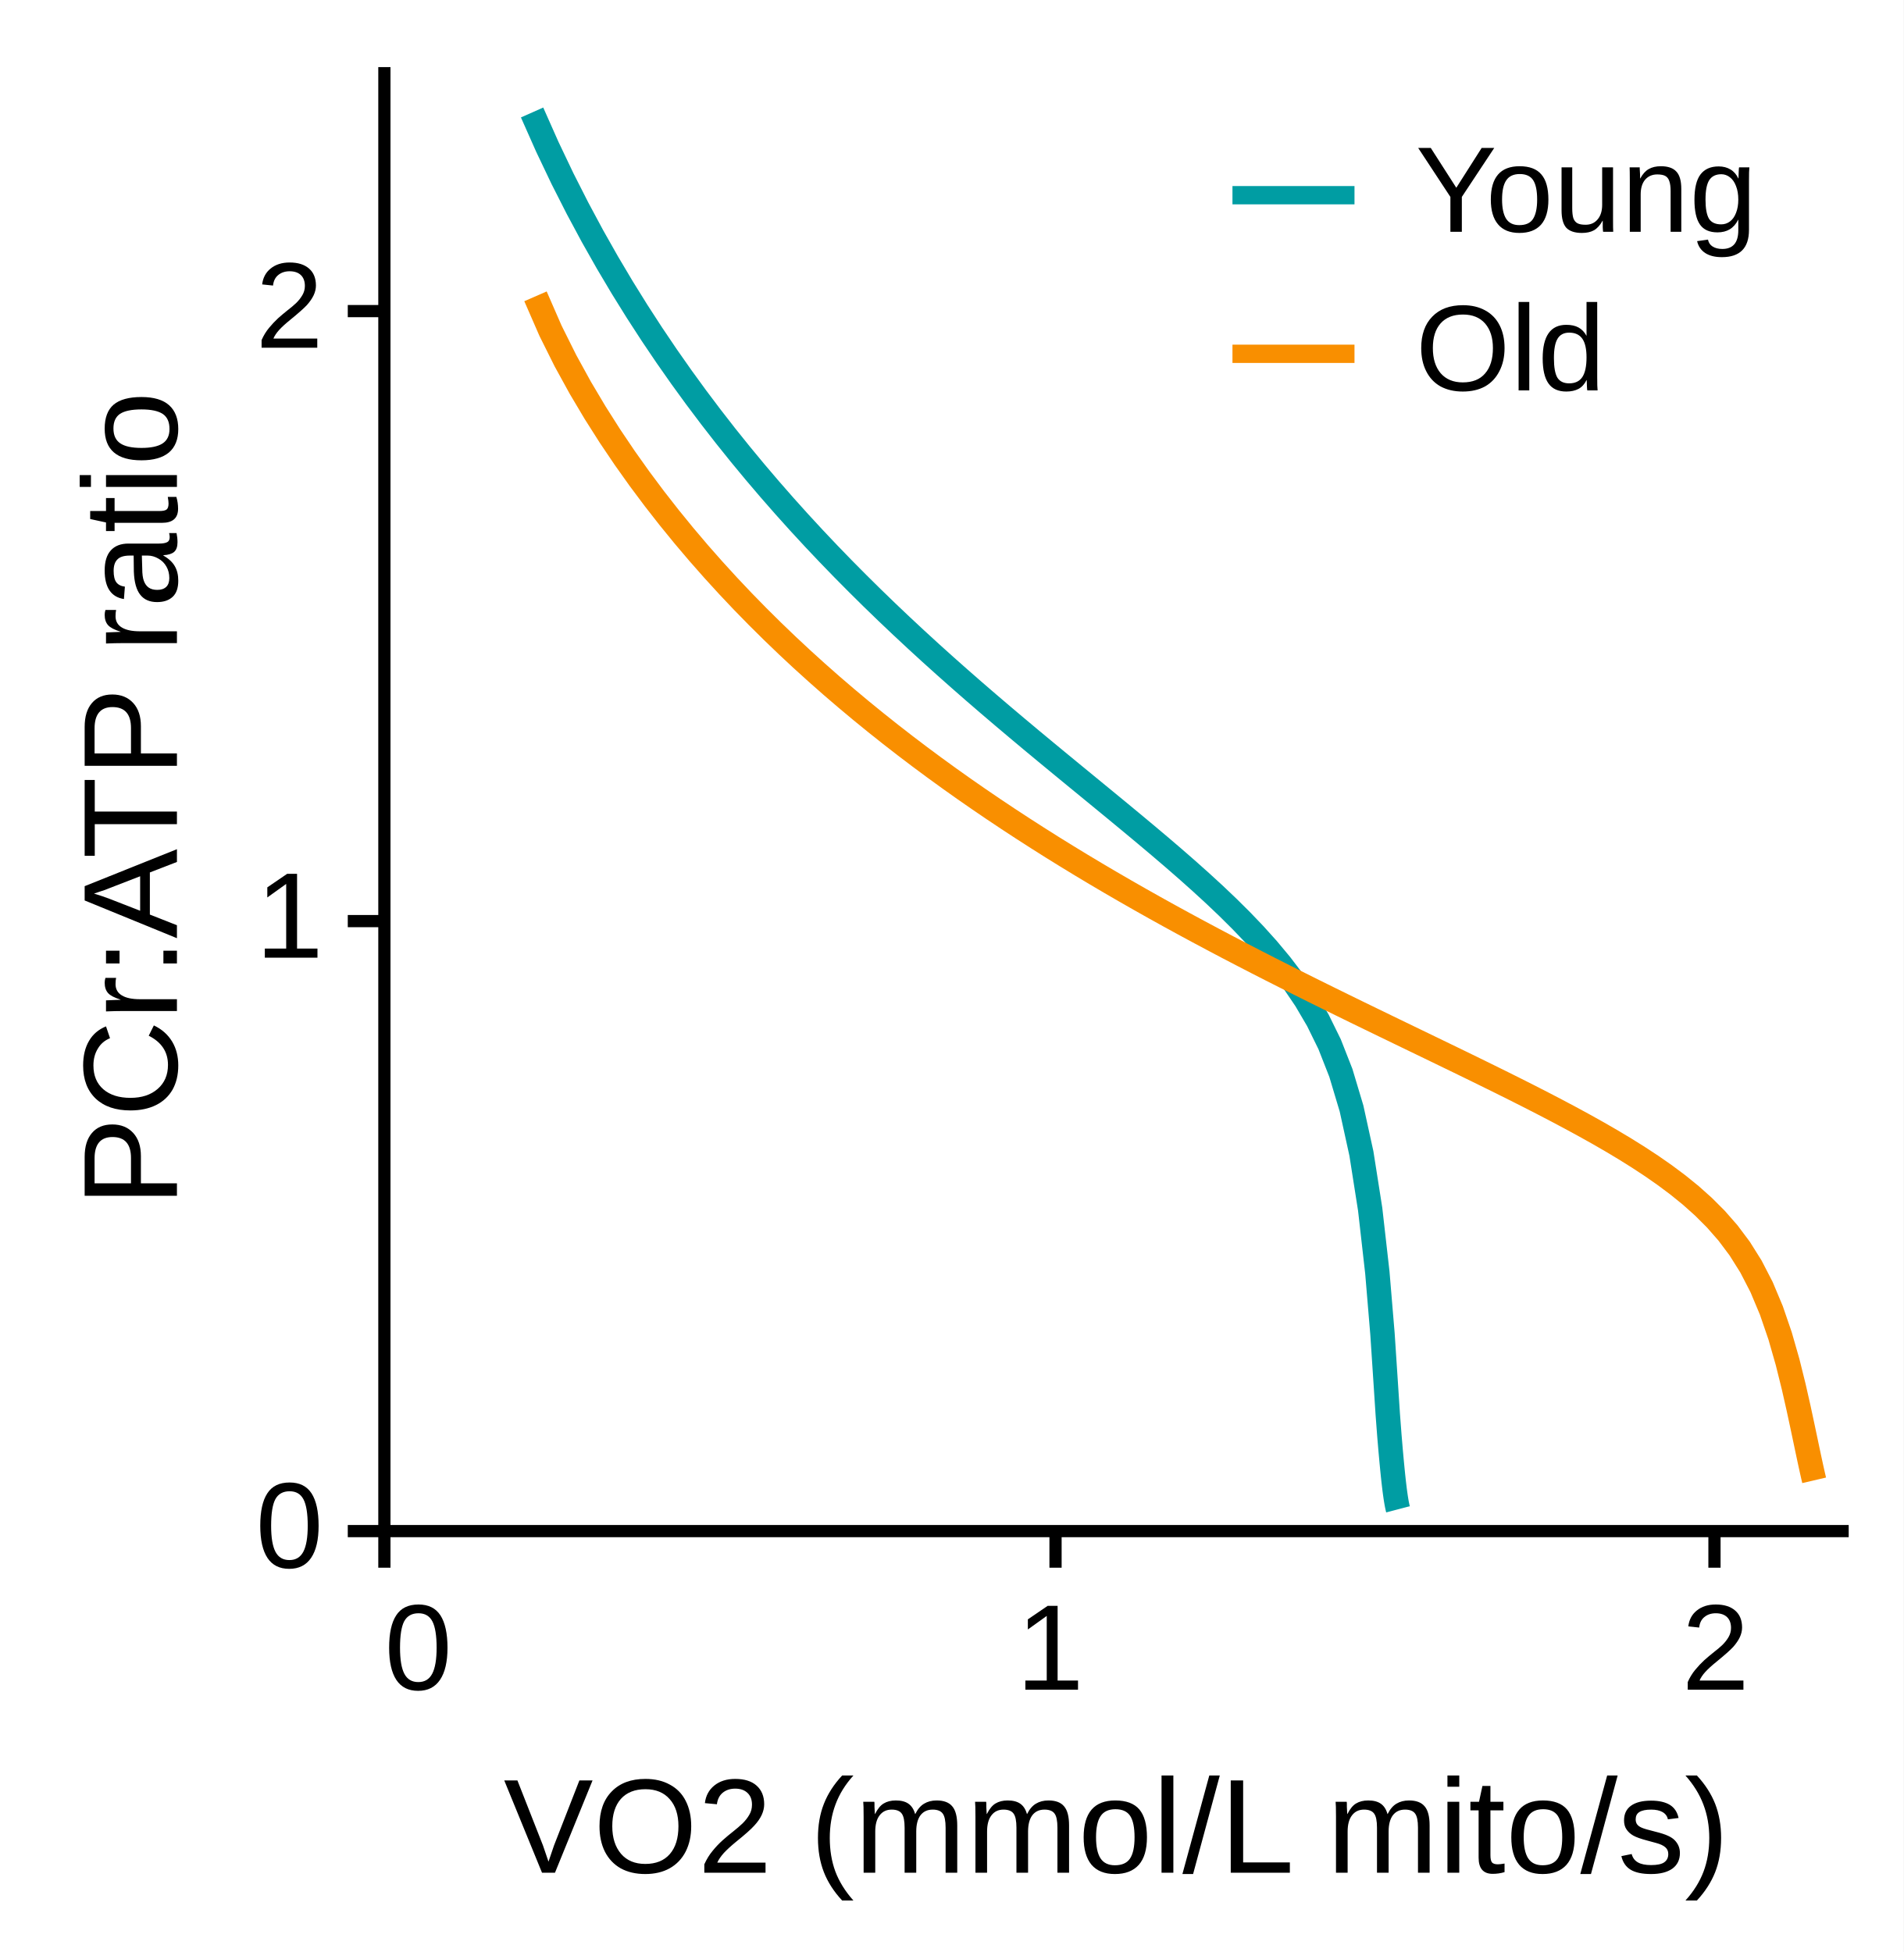
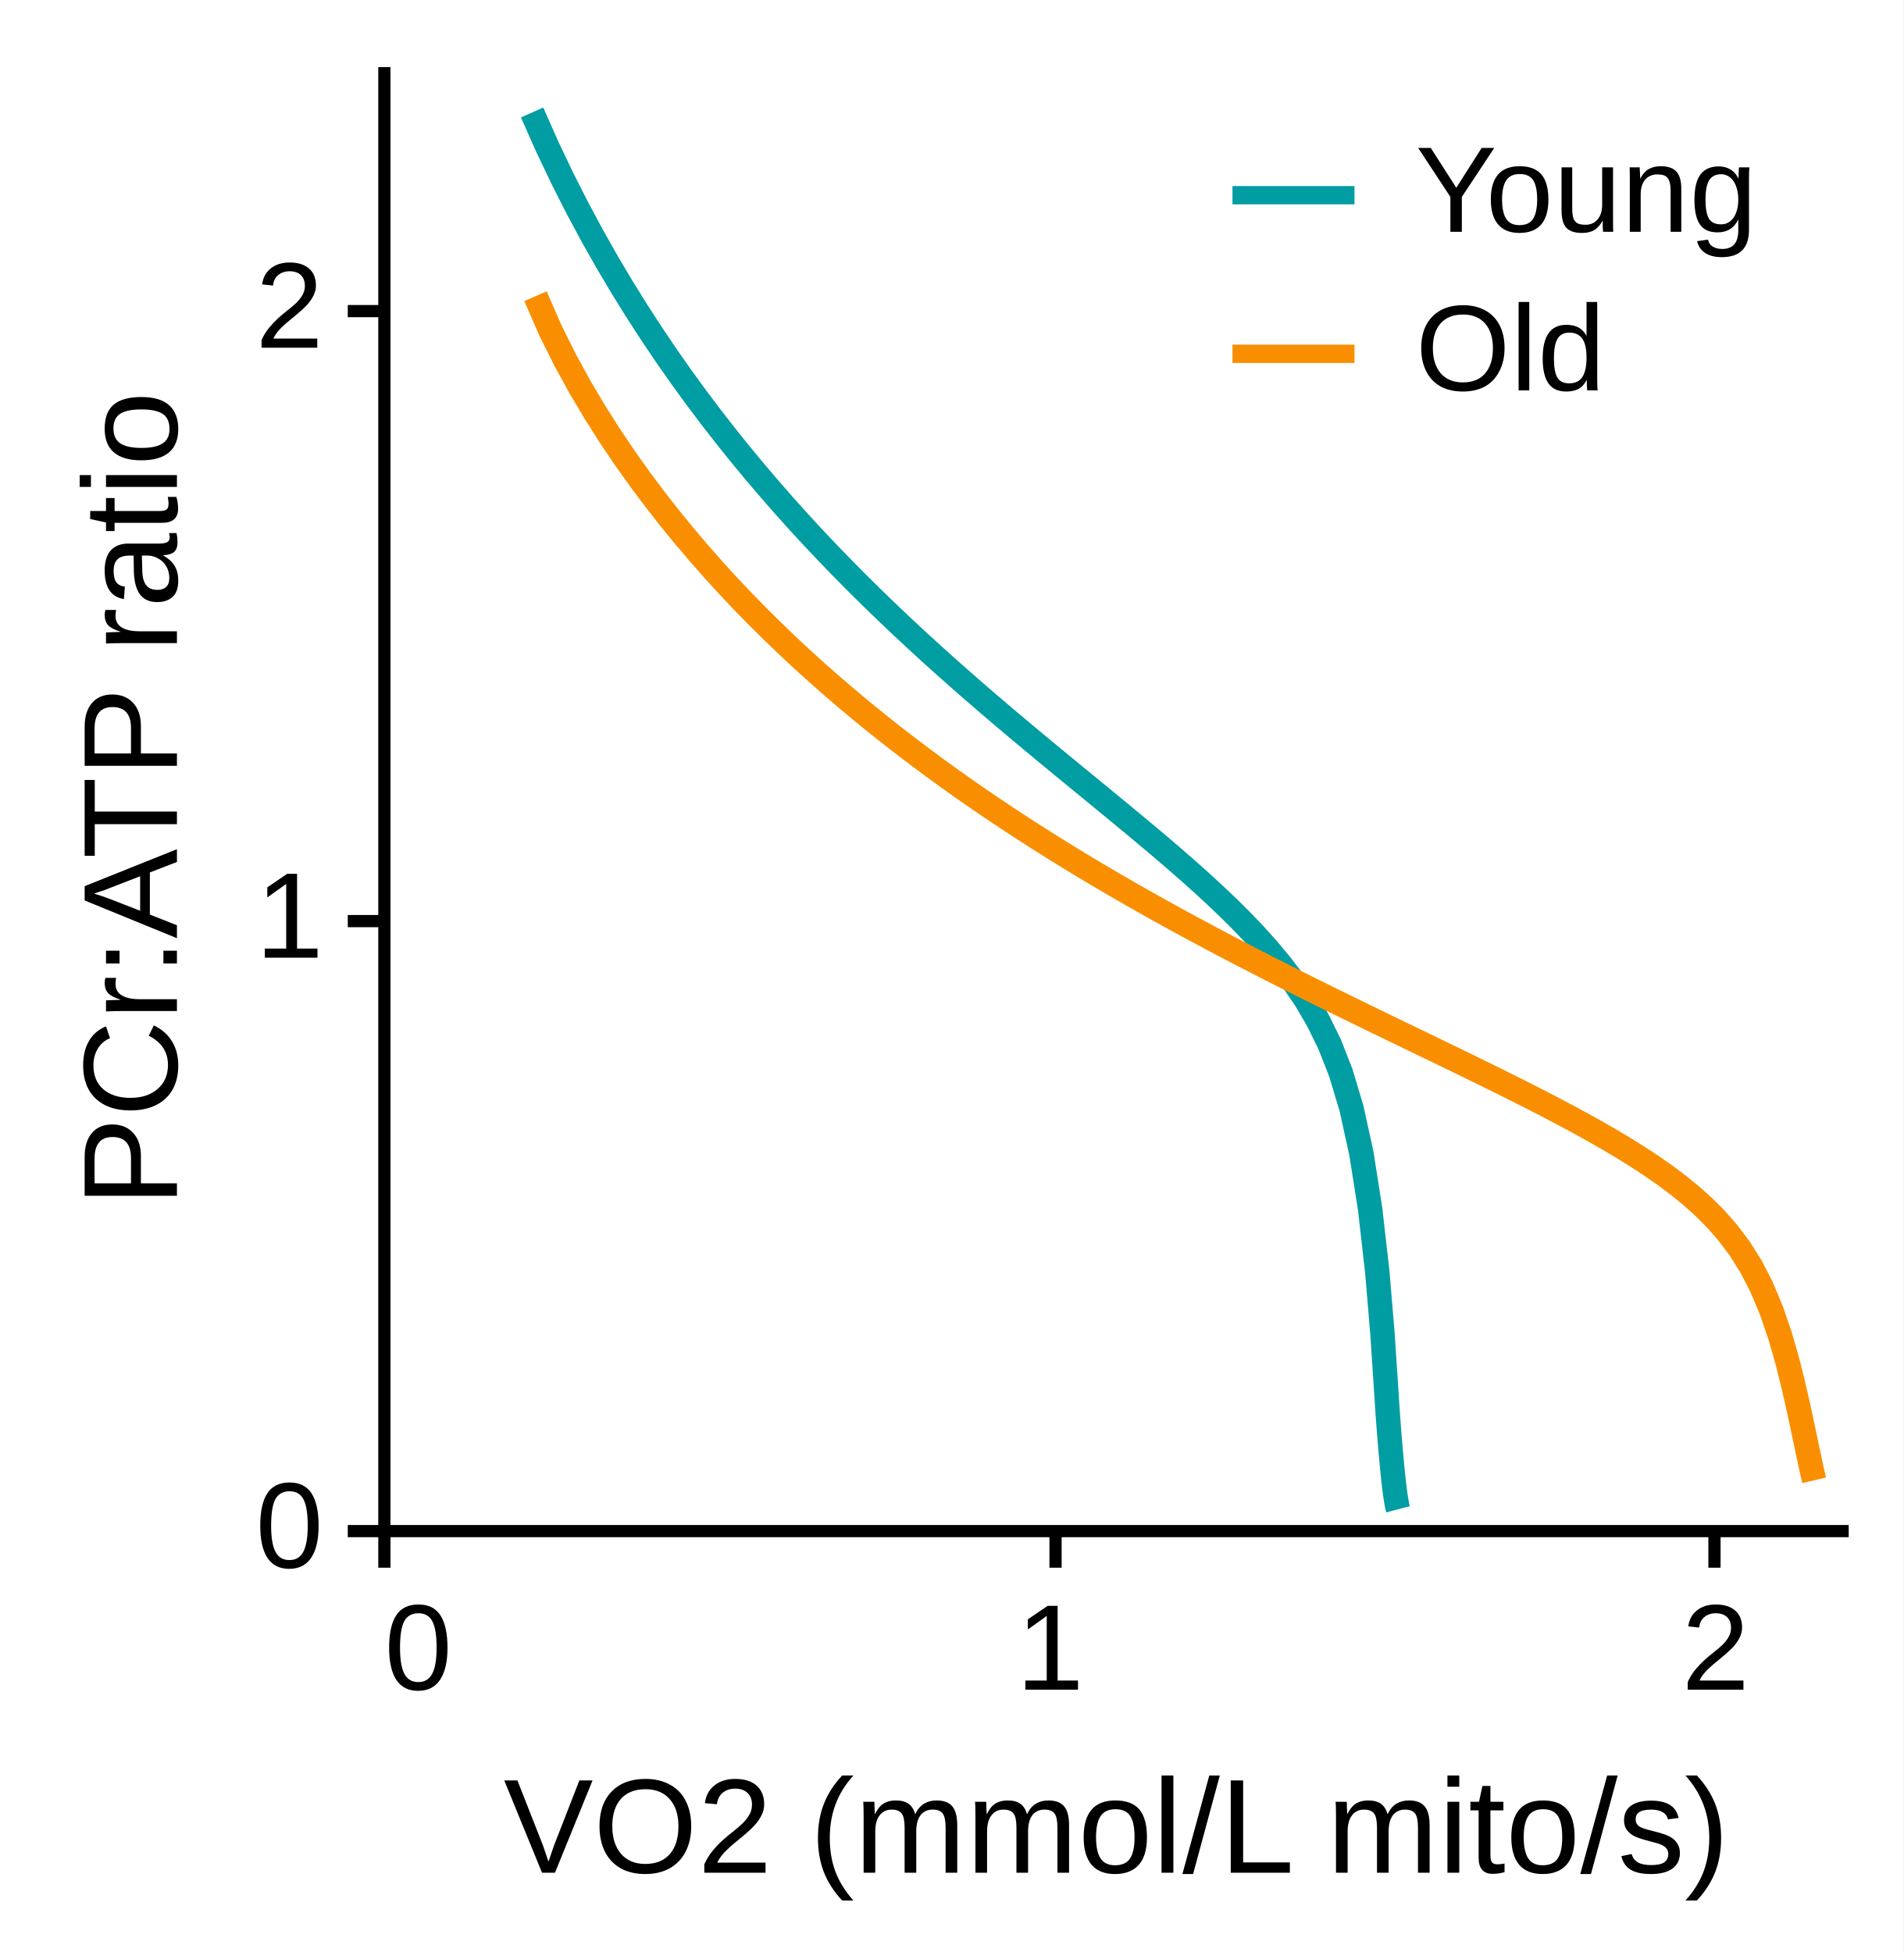
<svg xmlns="http://www.w3.org/2000/svg" version="1.1" class="marks" width="156" height="160" viewBox="0 0 156 160">
  <rect width="156" height="160" fill="white" />
  <g fill="none" stroke-miterlimit="10" transform="translate(31,5)">
    <g class="mark-group role-frame root" role="graphics-object" aria-roledescription="group mark container">
      <g transform="translate(0,0)">
        <path class="background" aria-hidden="true" d="M0.5,0.5h120v120h-120Z" />
        <g>
          <g class="mark-group role-axis" role="graphics-symbol" aria-roledescription="axis" aria-label="X-axis titled 'VO2 (mmol/L mito/s)' for a linear scale with values from 0.0 to 2.2">
            <g transform="translate(0.5,120.5)">
              <path class="background" aria-hidden="true" d="M0,0h0v0h0Z" pointer-events="none" />
              <g>
                <g class="mark-rule role-axis-tick" pointer-events="none">
                  <line transform="translate(0,0)" x2="0" y2="3" stroke="black" stroke-width="1" opacity="1" />
                  <line transform="translate(55,0)" x2="0" y2="3" stroke="black" stroke-width="1" opacity="1" />
                  <line transform="translate(109,0)" x2="0" y2="3" stroke="black" stroke-width="1" opacity="1" />
                </g>
                <g class="mark-text role-axis-label" pointer-events="none">
                  <text text-anchor="start" transform="translate(0,13)" font-family="Arial" font-size="10px" fill="#000" opacity="1">0</text>
                  <text text-anchor="middle" transform="translate(54.54545,13)" font-family="Arial" font-size="10px" fill="#000" opacity="1">1</text>
                  <text text-anchor="middle" transform="translate(109.0909,13)" font-family="Arial" font-size="10px" fill="#000" opacity="1">2</text>
                </g>
                <g class="mark-rule role-axis-domain" pointer-events="none">
                  <line transform="translate(0,0)" x2="120" y2="0" stroke="black" stroke-width="1" opacity="1" />
                </g>
                <g class="mark-text role-axis-title" pointer-events="none">
                  <text text-anchor="middle" transform="translate(60,28)" font-family="Arial" font-size="11px" font-weight="normal" fill="#000" opacity="1">VO2 (mmol/L mito/s)</text>
                </g>
              </g>
              <path class="foreground" aria-hidden="true" d="" pointer-events="none" display="none" />
            </g>
          </g>
          <g class="mark-group role-axis" role="graphics-symbol" aria-roledescription="axis" aria-label="Y-axis titled 'PCr:ATP ratio' for a linear scale with values from 0.0 to 2.4">
            <g transform="translate(0.5,0.5)">
              <path class="background" aria-hidden="true" d="M0,0h0v0h0Z" pointer-events="none" />
              <g>
                <g class="mark-rule role-axis-tick" pointer-events="none">
                  <line transform="translate(0,120)" x2="-3" y2="0" stroke="black" stroke-width="1" opacity="1" />
                  <line transform="translate(0,70)" x2="-3" y2="0" stroke="black" stroke-width="1" opacity="1" />
                  <line transform="translate(0,20)" x2="-3" y2="0" stroke="black" stroke-width="1" opacity="1" />
                </g>
                <g class="mark-text role-axis-label" pointer-events="none">
                  <text text-anchor="end" transform="translate(-5,123)" font-family="Arial" font-size="10px" fill="#000" opacity="1">0</text>
                  <text text-anchor="end" transform="translate(-5,73)" font-family="Arial" font-size="10px" fill="#000" opacity="1">1</text>
                  <text text-anchor="end" transform="translate(-5,23)" font-family="Arial" font-size="10px" fill="#000" opacity="1">2</text>
                </g>
                <g class="mark-rule role-axis-domain" pointer-events="none">
                  <line transform="translate(0,120)" x2="0" y2="-120" stroke="black" stroke-width="1" opacity="1" />
                </g>
                <g class="mark-text role-axis-title" pointer-events="none">
                  <text text-anchor="middle" transform="translate(-15,60) rotate(-90) translate(0,-2)" font-family="Arial" font-size="11px" font-weight="normal" fill="#000" opacity="1">PCr:ATP ratio</text>
                </g>
              </g>
              <path class="foreground" aria-hidden="true" d="" pointer-events="none" display="none" />
            </g>
          </g>
          <g class="mark-group role-scope layer_0_pathgroup" role="graphics-object" aria-roledescription="group mark container">
            <g transform="translate(0,0)">
              <path class="background" aria-hidden="true" d="M0,0h120v120h-120Z" />
              <g>
                <g class="mark-line role-mark layer_0_marks" role="graphics-object" aria-roledescription="line mark container">
                  <path aria-label="VO2_m: 0.23106662489; PCrATP: 2.31560070136; group: Young" role="graphics-symbol" aria-roledescription="line mark" d="M12.604,4.22L13.854,7.036L15.094,9.639L16.327,12.069L17.553,14.354L18.775,16.514L19.993,18.566L21.209,20.523L22.422,22.394L23.634,24.19L24.844,25.915L26.053,27.578L27.261,29.182L28.467,30.733L29.673,32.235L30.878,33.691L32.082,35.104L33.284,36.477L34.486,37.814L35.687,39.115L36.887,40.384L38.086,41.622L39.284,42.831L40.481,44.014L41.676,45.171L42.871,46.305L44.064,47.417L45.255,48.508L46.445,49.58L47.634,50.634L48.82,51.672L50.005,52.694L51.188,53.703L52.369,54.7L53.547,55.686L54.723,56.662L55.896,57.63L57.066,58.592L58.233,59.549L59.396,60.504L60.555,61.457L61.71,62.412L62.86,63.37L64.005,64.334L65.144,65.308L66.277,66.295L67.402,67.299L68.52,68.324L69.628,69.378L70.726,70.468L71.813,71.603L72.886,72.796L73.944,74.065L74.985,75.433L76.004,76.937L76.997,78.629L77.96,80.589L78.883,82.94L79.757,85.858L80.566,89.546L81.284,94.113L81.873,99.307L82.294,104.34L82.555,108.296L82.729,110.953L82.862,112.702L82.964,113.908L83.043,114.774L83.105,115.42L83.155,115.916L83.197,116.308L83.233,116.624L83.264,116.883L83.29,117.1L83.314,117.283L83.335,117.44L83.355,117.577L83.372,117.696L83.388,117.801L83.403,117.894L83.416,117.977L83.429,118.052L83.44,118.119L83.451,118.181L83.461,118.236L83.471,118.288L83.48,118.334L83.489,118.378L83.497,118.418L83.505,118.455L83.512,118.489L83.519,118.521L83.526,118.551L83.532,118.579L83.538,118.605L83.544,118.63L83.55,118.653L83.555,118.675L83.56,118.696L83.565,118.715" stroke="#009DA3" stroke-width="2" />
                </g>
              </g>
              <path class="foreground" aria-hidden="true" d="" display="none" />
            </g>
            <g transform="translate(0,0)">
              <path class="background" aria-hidden="true" d="M0,0h120v120h-120Z" />
              <g>
                <g class="mark-line role-mark layer_0_marks" role="graphics-object" aria-roledescription="line mark container">
-                   <path aria-label="VO2_m: 0.236186123948; PCrATP: 2.01421520954; group: Old" role="graphics-symbol" aria-roledescription="line mark" d="M12.883,19.289L14.115,22.113L15.338,24.567L16.557,26.785L17.773,28.832L18.987,30.743L20.2,32.542L21.412,34.247L22.624,35.87L23.835,37.42L25.046,38.906L26.256,40.333L27.467,41.706L28.677,43.031L29.886,44.31L31.096,45.547L32.305,46.745L33.514,47.907L34.723,49.035L35.932,50.13L37.14,51.196L38.348,52.232L39.556,53.242L40.764,54.226L41.971,55.186L43.178,56.123L44.384,57.038L45.59,57.932L46.796,58.806L48.002,59.662L49.207,60.499L50.411,61.319L51.615,62.123L52.819,62.91L54.022,63.683L55.224,64.442L56.426,65.186L57.627,65.918L58.828,66.637L60.028,67.344L61.227,68.039L62.426,68.724L63.623,69.398L64.82,70.062L66.016,70.717L67.211,71.363L68.405,72L69.598,72.63L70.79,73.251L71.981,73.866L73.17,74.474L74.359,75.075L75.546,75.671L76.731,76.262L77.915,76.847L79.098,77.428L80.279,78.006L81.458,78.579L82.635,79.15L83.81,79.719L84.983,80.286L86.153,80.851L87.321,81.417L88.487,81.982L89.649,82.548L90.809,83.117L91.965,83.687L93.118,84.262L94.267,84.841L95.411,85.427L96.551,86.02L97.686,86.623L98.816,87.237L99.939,87.864L101.056,88.508L102.165,89.172L103.266,89.86L104.358,90.578L105.439,91.332L106.507,92.13L107.561,92.985L108.598,93.912L109.615,94.929L110.608,96.062L111.569,97.345L112.49,98.813L113.36,100.498L114.162,102.41L114.878,104.499L115.491,106.639L115.992,108.655L116.389,110.407L116.698,111.845L116.94,112.988L117.13,113.891L117.282,114.605L117.406,115.176L117.508,115.639L117.595,116.02L117.669,116.337" stroke="#F98F00" stroke-width="2" />
+                   <path aria-label="VO2_m: 0.23618645947; PCrATP: 2.0144237049; group: Old" role="graphics-symbol" aria-roledescription="line mark" d="M12.883,19.279L14.115,22.103L15.338,24.557L16.557,26.776L17.773,28.822L18.987,30.733L20.2,32.533L21.412,34.238L22.624,35.861L23.835,37.412L25.046,38.897L26.256,40.324L27.467,41.698L28.677,43.023L29.886,44.302L31.096,45.539L32.305,46.738L33.514,47.9L34.723,49.027L35.932,50.123L37.14,51.188L38.348,52.225L39.556,53.235L40.764,54.219L41.971,55.179L43.178,56.116L44.384,57.031L45.591,57.926L46.796,58.8L48.002,59.655L49.207,60.493L50.411,61.313L51.615,62.116L52.819,62.904L54.022,63.677L55.224,64.436L56.426,65.18L57.627,65.912L58.828,66.631L60.028,67.338L61.227,68.034L62.426,68.718L63.623,69.393L64.82,70.057L66.016,70.712L67.211,71.358L68.405,71.995L69.598,72.625L70.79,73.246L71.981,73.861L73.17,74.469L74.359,75.071L75.546,75.666L76.731,76.257L77.915,76.843L79.098,77.424L80.279,78.001L81.458,78.575L82.635,79.146L83.81,79.715L84.983,80.282L86.153,80.847L87.321,81.413L88.487,81.978L89.649,82.544L90.809,83.113L91.965,83.684L93.118,84.258L94.267,84.838L95.411,85.423L96.551,86.017L97.686,86.619L98.816,87.233L99.939,87.861L101.056,88.505L102.165,89.169L103.266,89.857L104.358,90.575L105.439,91.329L106.507,92.127L107.561,92.982L108.599,93.909L109.615,94.926L110.608,96.059L111.569,97.342L112.49,98.81L113.36,100.496L114.162,102.408L114.878,104.497L115.491,106.637L115.992,108.653L116.389,110.406L116.699,111.843L116.94,112.988L117.13,113.89L117.282,114.604L117.406,115.176L117.509,115.639L117.595,116.019L117.669,116.336" stroke="#F98F00" stroke-width="2" />
                </g>
              </g>
              <path class="foreground" aria-hidden="true" d="" display="none" />
            </g>
          </g>
          <g class="mark-group role-legend" role="graphics-symbol" aria-roledescription="legend" aria-label="Symbol legend for stroke color with 2 values: Young, Old">
            <g transform="translate(69,5)">
              <path class="background" aria-hidden="true" d="M0,0h46v24h-46Z" pointer-events="none" />
              <g>
                <g class="mark-group role-legend-entry">
                  <g transform="translate(0,0)">
                    <path class="background" aria-hidden="true" d="M0,0h0v0h0Z" pointer-events="none" />
                    <g>
                      <g class="mark-group role-scope" role="graphics-object" aria-roledescription="group mark container">
                        <g transform="translate(0,0)">
                          <path class="background" aria-hidden="true" d="M0,0h46v11h-46Z" pointer-events="none" opacity="1" />
                          <g>
                            <g class="mark-symbol role-legend-symbol" pointer-events="none">
                              <path transform="translate(6,6)" d="M-5,0L5,0" stroke="#009DA3" stroke-width="1.5" opacity="1" />
                            </g>
                            <g class="mark-text role-legend-label" pointer-events="none">
                              <text text-anchor="start" transform="translate(16,9)" font-family="Arial" font-size="10px" fill="#000" opacity="1">Young</text>
                            </g>
                          </g>
                          <path class="foreground" aria-hidden="true" d="" pointer-events="none" display="none" />
                        </g>
                        <g transform="translate(0,13)">
                          <path class="background" aria-hidden="true" d="M0,0h46v11h-46Z" pointer-events="none" opacity="1" />
                          <g>
                            <g class="mark-symbol role-legend-symbol" pointer-events="none">
                              <path transform="translate(6,6)" d="M-5,0L5,0" stroke="#F98F00" stroke-width="1.5" opacity="1" />
                            </g>
                            <g class="mark-text role-legend-label" pointer-events="none">
                              <text text-anchor="start" transform="translate(16,9)" font-family="Arial" font-size="10px" fill="#000" opacity="1">Old</text>
                            </g>
                          </g>
                          <path class="foreground" aria-hidden="true" d="" pointer-events="none" display="none" />
                        </g>
                      </g>
                    </g>
                    <path class="foreground" aria-hidden="true" d="" pointer-events="none" display="none" />
                  </g>
                </g>
              </g>
              <path class="foreground" aria-hidden="true" d="" pointer-events="none" display="none" />
            </g>
          </g>
        </g>
        <path class="foreground" aria-hidden="true" d="" display="none" />
      </g>
    </g>
  </g>
</svg>
